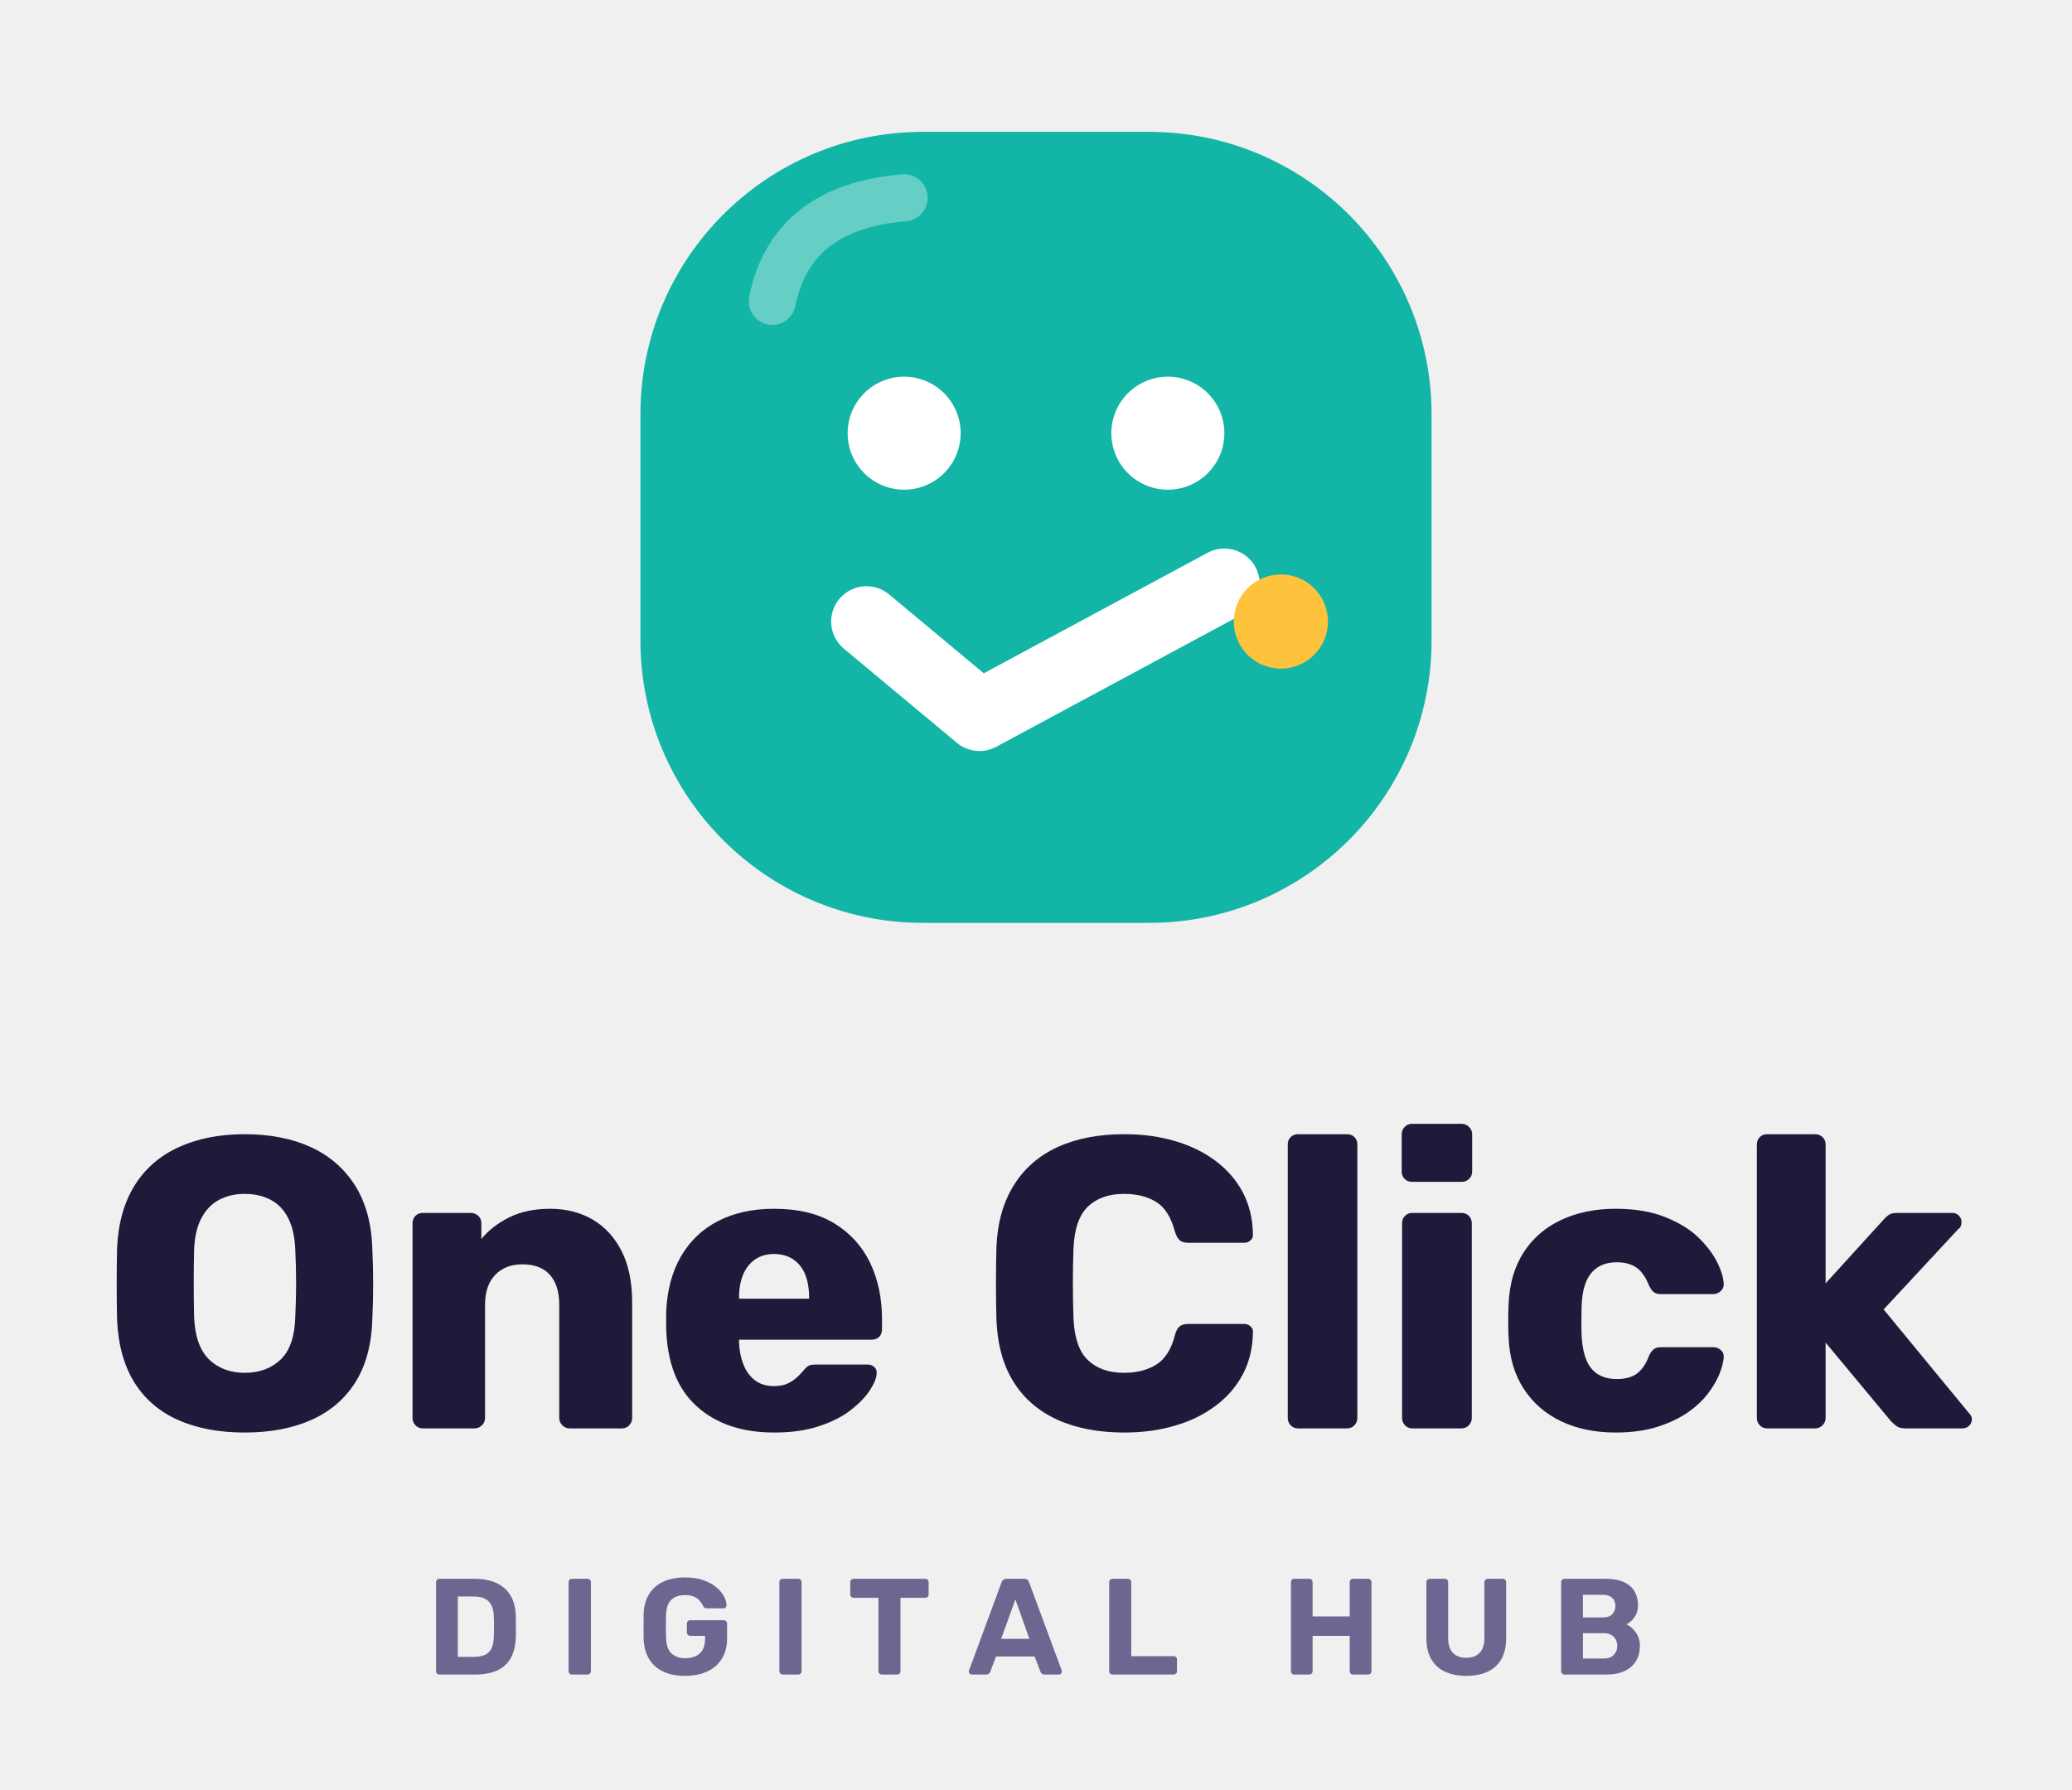
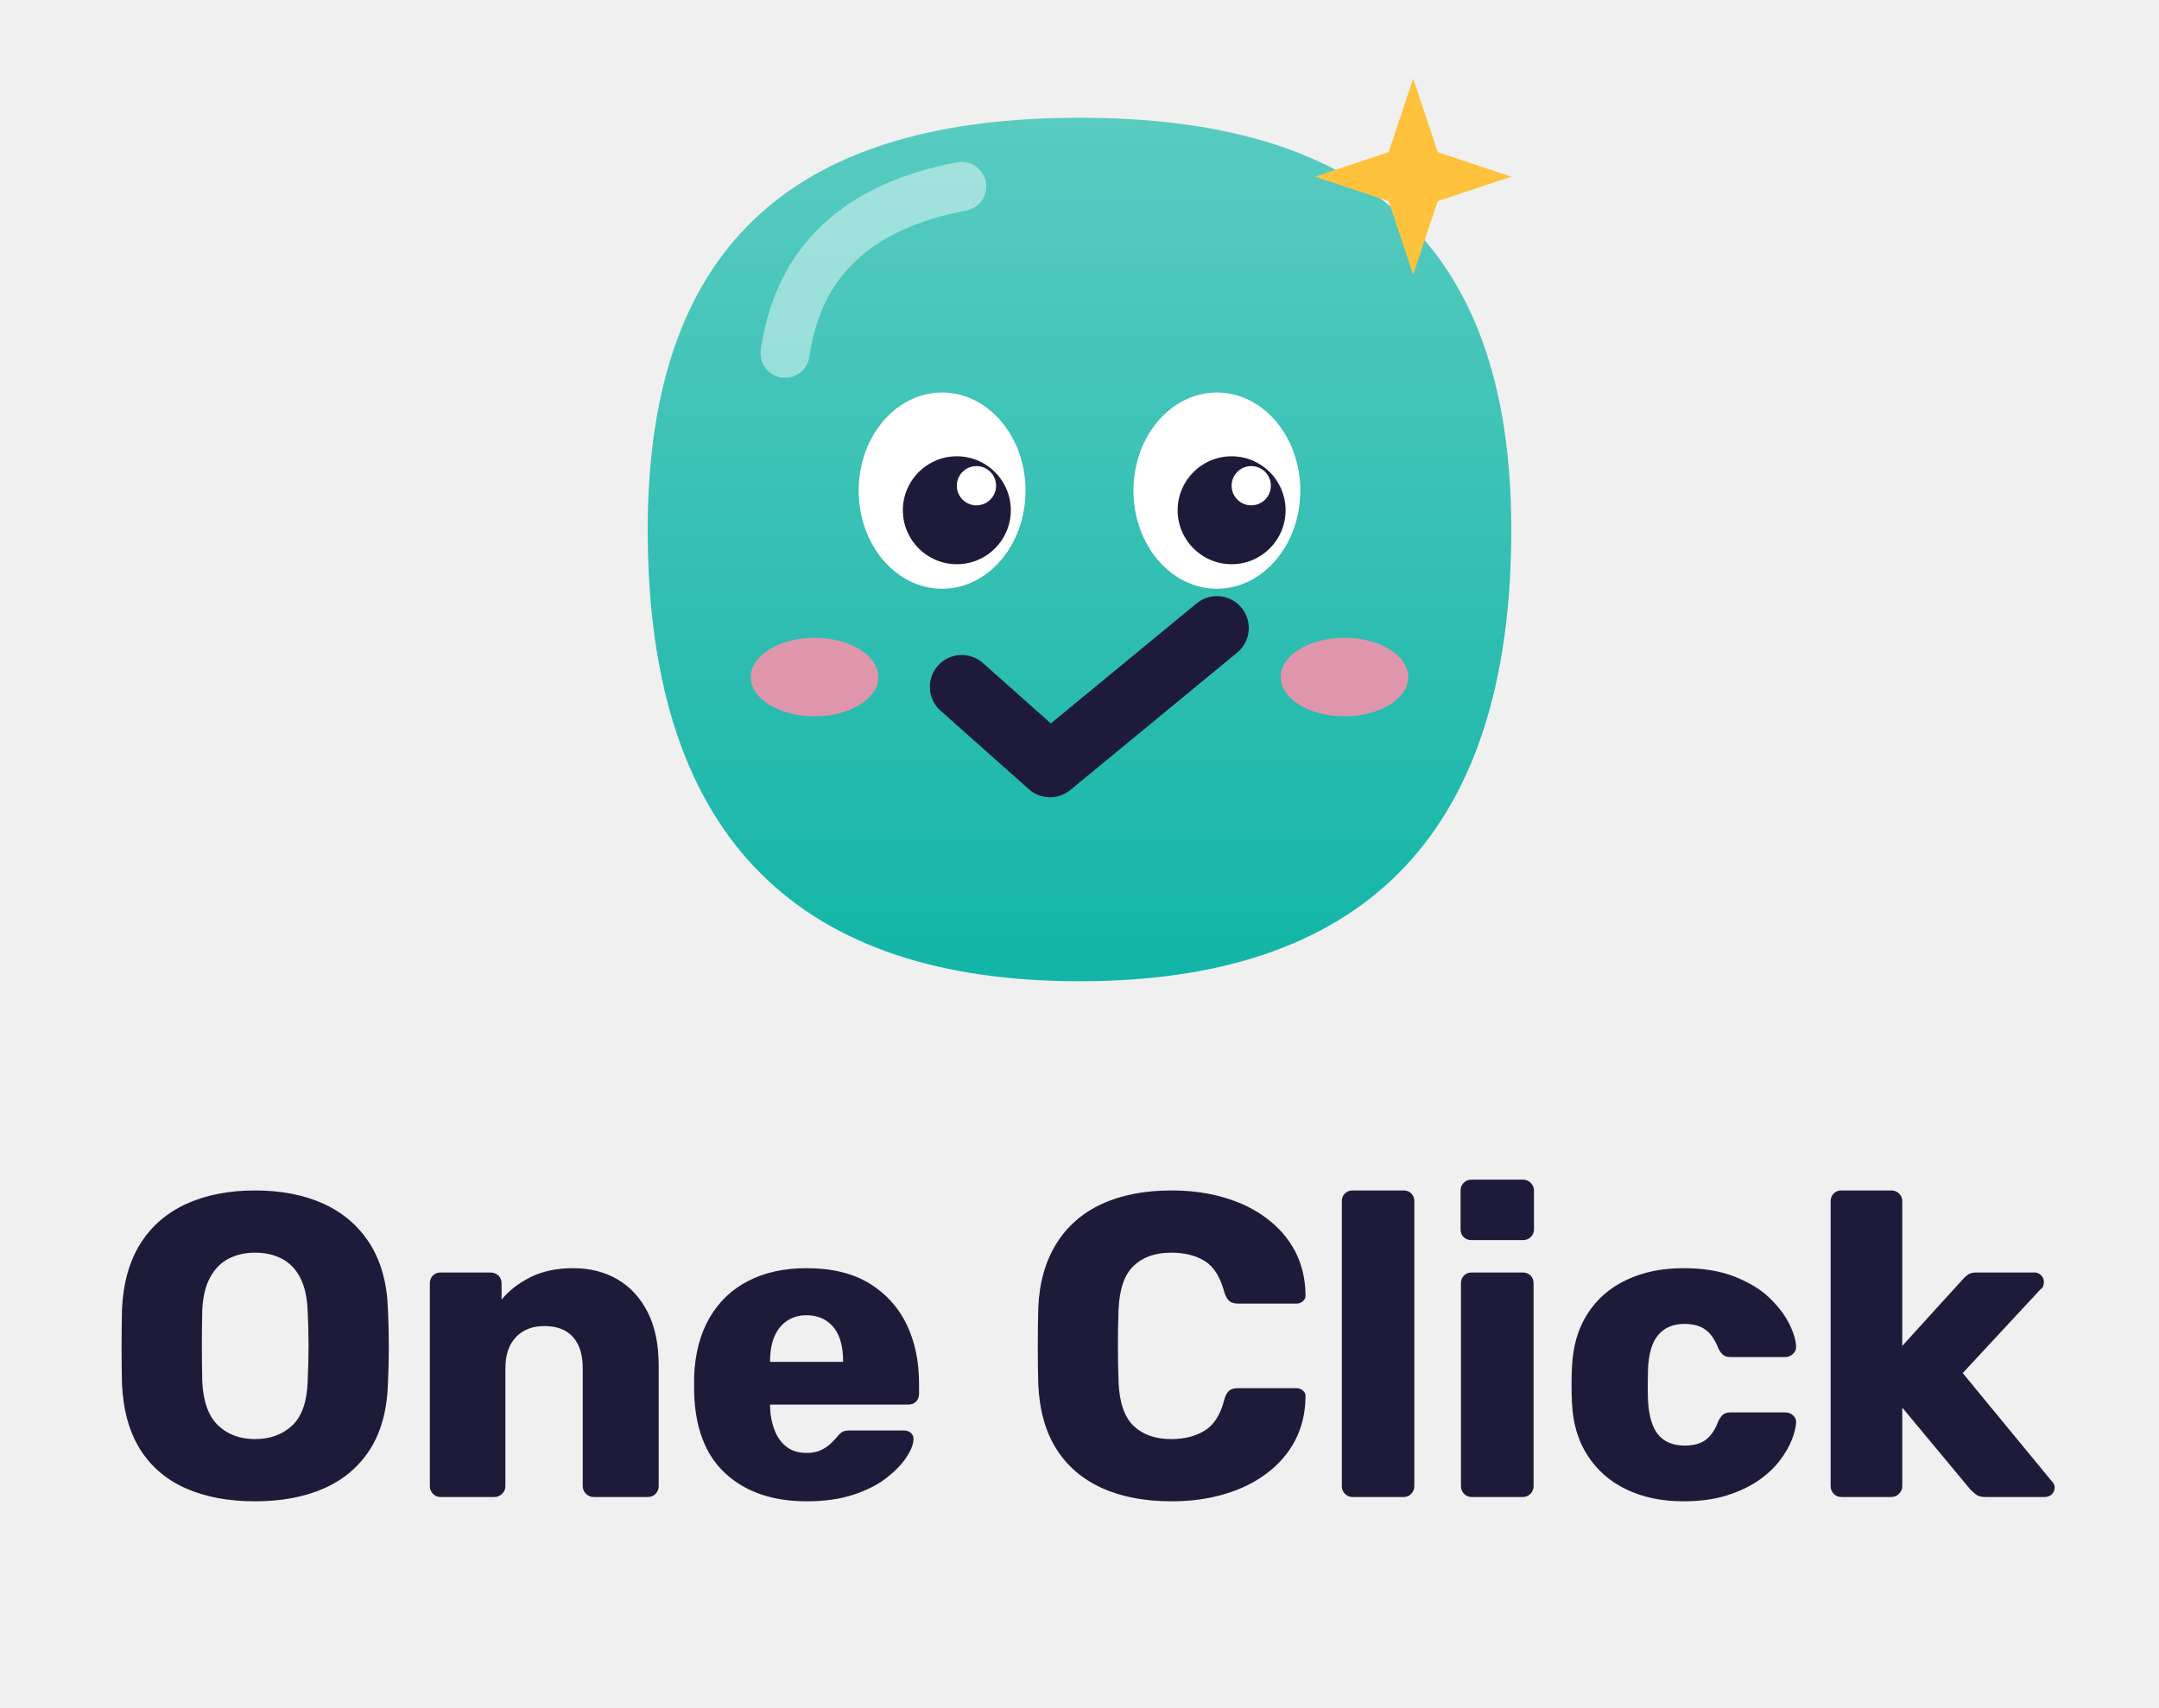
- <svg xmlns="http://www.w3.org/2000/svg" viewBox="0 0 220 190" width="220" height="190" role="img" aria-label="One Click Digital Hub">
+ <svg xmlns="http://www.w3.org/2000/svg" viewBox="0 0 220 174" width="220" height="174" role="img" aria-label="One Click">
  <g transform="translate(60 6)">
-     <rect x="8" y="8" width="84" height="84" rx="30" fill="#12B5A6" />
-     <path d="M22 26 Q24 16 36 15" stroke="#fff" stroke-opacity=".35" stroke-width="5" stroke-linecap="round" fill="none" />
-     <circle cx="36" cy="40" r="6" fill="#fff" />
-     <circle cx="64" cy="40" r="6" fill="#fff" />
-     <path d="M32 60 L44 70 L70 56" fill="none" stroke="#fff" stroke-width="7.5" stroke-linecap="round" stroke-linejoin="round" />
-     <circle cx="76" cy="60" r="5" fill="#FFC23D" />
+     <defs>
+       <linearGradient id="g12B5A6" x1="0" y1="0" x2="0" y2="1">
+         <stop offset="0" stop-color="#59cbc1" />
+         <stop offset="1" stop-color="#12B5A6" />
+       </linearGradient>
+     </defs>
+     <path d="M50 6 C78 6 94 18 94 48 C94 80 78 94 50 94 C22 94 6 80 6 48 C6 18 22 6 50 6 Z" fill="url(#g12B5A6)" />
+     <path d="M20 30 Q22 16 38 13" stroke="#fff" stroke-opacity=".45" stroke-width="5" stroke-linecap="round" fill="none" />
+     <ellipse cx="36" cy="44" rx="8.5" ry="10" fill="#fff" />
+     <circle cx="37.5" cy="46" r="5.5" fill="#1E1B3A" />
+     <circle cx="39.5" cy="43.5" r="2" fill="#fff" />
+     <ellipse cx="64" cy="44" rx="8.5" ry="10" fill="#fff" />
+     <circle cx="65.5" cy="46" r="5.5" fill="#1E1B3A" />
+     <circle cx="67.5" cy="43.5" r="2" fill="#fff" />
+     <g fill="#FF8FAB" opacity=".85">
+       <ellipse cx="23" cy="63" rx="6.5" ry="4" />
+       <ellipse cx="77" cy="63" rx="6.5" ry="4" />
+     </g>
+     <path d="M38 64 L47 72 L64 58" fill="none" stroke="#1E1B3A" stroke-width="6.5" stroke-linecap="round" stroke-linejoin="round" />
+     <path d="M84 2 L86.5 9.5 L94 12 L86.5 14.5 L84 22 L81.5 14.5 L74 12 L81.5 9.5 Z" fill="#FFC23D" />
  </g>
-   <path d="M25.98 152.12L25.98 152.12Q21.93 152.12 18.94 150.8Q15.95 149.48 14.28 146.82Q12.61 144.16 12.43 140.15L12.43 140.15Q12.39 138.26 12.39 136.35Q12.39 134.43 12.43 132.54L12.43 132.54Q12.61 128.58 14.3 125.87Q15.99 123.17 19.01 121.8Q22.02 120.44 25.98 120.44L25.98 120.44Q29.99 120.44 32.98 121.8Q35.97 123.17 37.69 125.87Q39.4 128.58 39.53 132.54L39.53 132.54Q39.62 134.43 39.62 136.35Q39.62 138.26 39.53 140.15L39.53 140.15Q39.4 144.16 37.71 146.82Q36.01 149.48 33.02 150.8Q30.03 152.12 25.98 152.12M25.98 145.78L25.98 145.78Q28.31 145.78 29.79 144.38Q31.26 142.97 31.35 139.89L31.35 139.89Q31.44 137.95 31.44 136.24Q31.44 134.52 31.35 132.67L31.35 132.67Q31.26 130.6 30.58 129.31Q29.9 128.01 28.71 127.39Q27.52 126.78 25.98 126.78L25.98 126.78Q24.49 126.78 23.3 127.39Q22.11 128.01 21.41 129.31Q20.7 130.6 20.61 132.67L20.61 132.67Q20.57 134.52 20.57 136.24Q20.57 137.95 20.61 139.89L20.61 139.89Q20.75 142.97 22.22 144.38Q23.69 145.78 25.98 145.78 M50.4 151.68L44.9 151.68Q44.42 151.68 44.11 151.35Q43.8 151.02 43.8 150.58L43.8 150.58L43.8 129.9Q43.8 129.42 44.11 129.11Q44.42 128.8 44.9 128.8L44.9 128.8L49.96 128.8Q50.45 128.8 50.78 129.11Q51.11 129.42 51.11 129.9L51.11 129.9L51.11 131.57Q52.21 130.21 54.05 129.28Q55.9 128.36 58.41 128.36L58.41 128.36Q60.96 128.36 62.92 129.5Q64.88 130.65 66 132.85Q67.12 135.05 67.12 138.3L67.12 138.3L67.12 150.58Q67.12 151.02 66.81 151.35Q66.51 151.68 66.02 151.68L66.02 151.68L60.48 151.68Q60.04 151.68 59.71 151.35Q59.38 151.02 59.38 150.58L59.38 150.58L59.38 138.57Q59.38 136.5 58.39 135.38Q57.4 134.26 55.46 134.26L55.46 134.26Q53.66 134.26 52.58 135.38Q51.5 136.5 51.5 138.57L51.5 138.57L51.5 150.58Q51.5 151.02 51.17 151.35Q50.84 151.68 50.4 151.68L50.4 151.68 M82.21 152.12L82.21 152.12Q77.02 152.12 73.94 149.3Q70.86 146.49 70.73 140.94L70.73 140.94L70.73 139.4Q70.86 135.93 72.29 133.44Q73.72 130.96 76.25 129.66Q78.78 128.36 82.17 128.36L82.17 128.36Q86.04 128.36 88.57 129.9Q91.1 131.44 92.38 134.08Q93.65 136.72 93.65 140.11L93.65 140.11L93.65 141.16Q93.65 141.65 93.35 141.96Q93.04 142.26 92.55 142.26L92.55 142.26L78.47 142.26L78.47 142.57Q78.52 143.85 78.94 144.9Q79.35 145.96 80.17 146.58Q80.98 147.19 82.17 147.19L82.17 147.19Q83.05 147.19 83.64 146.91Q84.24 146.62 84.63 146.25Q85.03 145.87 85.25 145.61L85.25 145.61Q85.65 145.12 85.89 145.01Q86.13 144.9 86.66 144.9L86.66 144.9L92.11 144.9Q92.55 144.9 92.84 145.17Q93.13 145.43 93.08 145.87L93.08 145.87Q93.04 146.62 92.33 147.68Q91.63 148.73 90.29 149.77Q88.95 150.8 86.92 151.46Q84.9 152.12 82.21 152.12M78.47 137.82L78.47 137.91L85.91 137.91L85.91 137.82Q85.91 136.37 85.49 135.33Q85.07 134.3 84.22 133.73Q83.36 133.16 82.17 133.16L82.17 133.16Q81.03 133.16 80.19 133.73Q79.35 134.3 78.91 135.33Q78.47 136.37 78.47 137.82L78.47 137.82  M119.39 152.12L119.39 152.12Q115.26 152.12 112.27 150.76Q109.27 149.39 107.62 146.75Q105.97 144.11 105.8 140.2L105.8 140.2Q105.75 138.39 105.75 136.32Q105.75 134.26 105.8 132.36L105.8 132.36Q105.97 128.54 107.65 125.85Q109.32 123.17 112.31 121.8Q115.3 120.44 119.39 120.44L119.39 120.44Q122.3 120.44 124.76 121.17Q127.23 121.89 129.07 123.28Q130.92 124.66 131.96 126.62Q132.99 128.58 133.03 131.04L133.03 131.04Q133.08 131.44 132.79 131.7Q132.51 131.97 132.11 131.97L132.11 131.97L126.17 131.97Q125.6 131.97 125.29 131.73Q124.98 131.48 124.76 130.82L124.76 130.82Q124.15 128.49 122.76 127.63Q121.37 126.78 119.35 126.78L119.35 126.78Q116.93 126.78 115.52 128.12Q114.11 129.46 113.98 132.58L113.98 132.58Q113.85 136.19 113.98 139.98L113.98 139.98Q114.11 143.1 115.52 144.44Q116.93 145.78 119.35 145.78L119.35 145.78Q121.37 145.78 122.78 144.9Q124.19 144.02 124.76 141.74L124.76 141.74Q124.94 141.08 125.27 140.83Q125.6 140.59 126.17 140.59L126.17 140.59L132.11 140.59Q132.51 140.59 132.79 140.86Q133.08 141.12 133.03 141.52L133.03 141.52Q132.99 143.98 131.96 145.94Q130.92 147.9 129.07 149.28Q127.23 150.67 124.76 151.39Q122.3 152.12 119.39 152.12 M143.02 151.68L137.83 151.68Q137.35 151.68 137.04 151.35Q136.73 151.02 136.73 150.58L136.73 150.58L136.73 121.54Q136.73 121.06 137.04 120.75Q137.35 120.44 137.83 120.44L137.83 120.44L143.02 120.44Q143.51 120.44 143.81 120.75Q144.12 121.06 144.12 121.54L144.12 121.54L144.12 150.58Q144.12 151.02 143.81 151.35Q143.51 151.68 143.02 151.68L143.02 151.68 M155.17 151.68L149.97 151.68Q149.49 151.68 149.18 151.35Q148.87 151.02 148.87 150.58L148.87 150.58L148.87 129.9Q148.87 129.42 149.18 129.11Q149.49 128.8 149.97 128.8L149.97 128.8L155.17 128.8Q155.65 128.8 155.96 129.11Q156.27 129.42 156.27 129.9L156.27 129.9L156.27 150.58Q156.27 151.02 155.96 151.35Q155.65 151.68 155.17 151.68L155.17 151.68M155.21 125.5L149.93 125.5Q149.45 125.5 149.14 125.19Q148.83 124.88 148.83 124.4L148.83 124.4L148.83 120.44Q148.83 120 149.14 119.67Q149.45 119.34 149.93 119.34L149.93 119.34L155.21 119.34Q155.65 119.34 155.98 119.67Q156.31 120 156.31 120.44L156.31 120.44L156.31 124.4Q156.31 124.88 155.98 125.19Q155.65 125.5 155.21 125.5L155.21 125.5 M171.53 152.12L171.53 152.12Q168.28 152.12 165.77 150.93Q163.26 149.74 161.79 147.48Q160.31 145.21 160.18 142.04L160.18 142.04Q160.14 141.34 160.14 140.26Q160.14 139.18 160.18 138.48L160.18 138.48Q160.31 135.27 161.77 133Q163.22 130.74 165.75 129.55Q168.28 128.36 171.53 128.36L171.53 128.36Q174.57 128.36 176.75 129.22Q178.93 130.08 180.27 131.35Q181.61 132.63 182.29 133.97Q182.97 135.31 183.02 136.32L183.02 136.32Q183.06 136.76 182.71 137.09Q182.36 137.42 181.92 137.42L181.92 137.42L176.33 137.42Q175.85 137.42 175.58 137.2Q175.32 136.98 175.1 136.54L175.1 136.54Q174.57 135.18 173.76 134.61Q172.94 134.04 171.67 134.04L171.67 134.04Q169.91 134.04 168.96 135.18Q168.01 136.32 167.93 138.7L167.93 138.7Q167.88 140.46 167.93 141.82L167.93 141.82Q168.06 144.24 168.98 145.34Q169.91 146.44 171.67 146.44L171.67 146.44Q173.03 146.44 173.82 145.85Q174.61 145.26 175.1 143.94L175.1 143.94Q175.32 143.5 175.58 143.28Q175.85 143.06 176.33 143.06L176.33 143.06L181.92 143.06Q182.36 143.06 182.71 143.36Q183.06 143.67 183.02 144.16L183.02 144.16Q182.97 144.86 182.58 145.87Q182.18 146.88 181.35 147.98Q180.51 149.08 179.17 150.01Q177.83 150.93 175.93 151.53Q174.04 152.12 171.53 152.12 M192.74 151.68L187.64 151.68Q187.15 151.68 186.85 151.35Q186.54 151.02 186.54 150.58L186.54 150.58L186.54 121.54Q186.54 121.06 186.85 120.75Q187.15 120.44 187.64 120.44L187.64 120.44L192.74 120.44Q193.18 120.44 193.51 120.75Q193.84 121.06 193.84 121.54L193.84 121.54L193.84 136.28L199.96 129.55Q200.22 129.24 200.53 129.02Q200.84 128.8 201.41 128.8L201.41 128.8L207.31 128.8Q207.7 128.8 207.99 129.09Q208.27 129.37 208.27 129.77L208.27 129.77Q208.27 129.94 208.21 130.16Q208.14 130.38 207.92 130.52L207.92 130.52L200 139.05L209.02 150.01Q209.37 150.36 209.37 150.67L209.37 150.67Q209.37 151.11 209.09 151.39Q208.8 151.68 208.36 151.68L208.36 151.68L202.33 151.68Q201.67 151.68 201.37 151.44Q201.06 151.2 200.79 150.93L200.79 150.93L193.84 142.57L193.84 150.58Q193.84 151.02 193.51 151.35Q193.18 151.68 192.74 151.68L192.74 151.68" fill="#1E1B3A" />
-   <path d="M50.38 177.82L46.66 177.82Q46.5 177.82 46.4 177.71Q46.3 177.61 46.3 177.45L46.3 177.45L46.3 168.01Q46.3 167.86 46.4 167.75Q46.5 167.65 46.66 167.65L46.66 167.65L50.31 167.65Q51.76 167.65 52.73 168.11Q53.71 168.57 54.22 169.45Q54.74 170.32 54.77 171.62L54.77 171.62Q54.78 172.25 54.78 172.73Q54.78 173.21 54.77 173.84L54.77 173.84Q54.72 175.19 54.23 176.07Q53.73 176.96 52.78 177.39Q51.82 177.82 50.38 177.82L50.38 177.82M48.61 169.53L48.61 175.94L50.31 175.94Q51.03 175.94 51.5 175.73Q51.96 175.51 52.19 175.04Q52.41 174.56 52.43 173.81L52.43 173.81Q52.44 173.39 52.45 173.05Q52.46 172.72 52.45 172.39Q52.44 172.05 52.43 171.65L52.43 171.65Q52.4 170.56 51.87 170.04Q51.34 169.53 50.24 169.53L50.24 169.53L48.61 169.53 M62.37 177.82L60.73 177.82Q60.57 177.82 60.47 177.71Q60.37 177.61 60.37 177.45L60.37 177.45L60.37 168.01Q60.37 167.86 60.47 167.75Q60.57 167.65 60.73 167.65L60.73 167.65L62.37 167.65Q62.53 167.65 62.64 167.75Q62.74 167.86 62.74 168.01L62.74 168.01L62.74 177.45Q62.74 177.61 62.64 177.71Q62.53 177.82 62.37 177.82L62.37 177.82 M72.74 177.96L72.74 177.96Q71.38 177.96 70.41 177.5Q69.45 177.05 68.92 176.17Q68.39 175.29 68.34 174.04L68.34 174.04Q68.33 173.42 68.33 172.7Q68.33 171.99 68.34 171.35L68.34 171.35Q68.39 170.13 68.92 169.28Q69.45 168.42 70.43 167.96Q71.41 167.51 72.74 167.51L72.74 167.51Q73.82 167.51 74.63 167.78Q75.44 168.06 75.99 168.5Q76.55 168.94 76.84 169.47Q77.13 169.99 77.14 170.47L77.14 170.47Q77.14 170.6 77.05 170.69Q76.97 170.79 76.82 170.79L76.82 170.79L75.02 170.79Q74.88 170.79 74.8 170.73Q74.72 170.67 74.66 170.56L74.66 170.56Q74.56 170.29 74.33 170.03Q74.11 169.76 73.73 169.57Q73.35 169.38 72.74 169.38L72.74 169.38Q71.83 169.38 71.3 169.86Q70.77 170.34 70.72 171.43L70.72 171.43Q70.68 172.68 70.72 173.97L70.72 173.97Q70.77 175.1 71.31 175.59Q71.86 176.09 72.77 176.09L72.77 176.09Q73.37 176.09 73.84 175.88Q74.31 175.67 74.59 175.22Q74.86 174.77 74.86 174.07L74.86 174.07L74.86 173.71L73.28 173.71Q73.13 173.71 73.03 173.6Q72.93 173.49 72.93 173.34L72.93 173.34L72.93 172.41Q72.93 172.25 73.03 172.15Q73.13 172.05 73.28 172.05L73.28 172.05L76.84 172.05Q77 172.05 77.1 172.15Q77.2 172.25 77.2 172.41L77.2 172.41L77.2 174Q77.2 175.25 76.65 176.13Q76.11 177.02 75.1 177.49Q74.09 177.96 72.74 177.96 M84.75 177.82L83.11 177.82Q82.95 177.82 82.85 177.71Q82.75 177.61 82.75 177.45L82.75 177.45L82.75 168.01Q82.75 167.86 82.85 167.75Q82.95 167.65 83.11 167.65L83.11 167.65L84.75 167.65Q84.91 167.65 85.01 167.75Q85.11 167.86 85.11 168.01L85.11 168.01L85.11 177.45Q85.11 177.61 85.01 177.71Q84.91 177.82 84.75 177.82L84.75 177.82 M95.25 177.82L93.64 177.82Q93.48 177.82 93.37 177.71Q93.27 177.61 93.27 177.45L93.27 177.45L93.27 169.67L90.63 169.67Q90.49 169.67 90.38 169.57Q90.28 169.47 90.28 169.32L90.28 169.32L90.28 168.01Q90.28 167.86 90.38 167.75Q90.49 167.65 90.63 167.65L90.63 167.65L98.24 167.65Q98.4 167.65 98.5 167.75Q98.6 167.86 98.6 168.01L98.6 168.01L98.6 169.32Q98.6 169.47 98.5 169.57Q98.4 169.67 98.24 169.67L98.24 169.67L95.61 169.67L95.61 177.45Q95.61 177.61 95.51 177.71Q95.41 177.82 95.25 177.82L95.25 177.82 M104.69 177.82L103.18 177.82Q103.04 177.82 102.96 177.72Q102.87 177.63 102.87 177.51L102.87 177.51Q102.87 177.44 102.89 177.38L102.89 177.38L106.34 168.04Q106.38 167.88 106.52 167.77Q106.65 167.65 106.88 167.65L106.88 167.65L108.74 167.65Q108.97 167.65 109.1 167.77Q109.23 167.88 109.27 168.04L109.27 168.04L112.73 177.38Q112.74 177.44 112.74 177.51L112.74 177.51Q112.74 177.63 112.66 177.72Q112.57 177.82 112.44 177.82L112.44 177.82L110.93 177.82Q110.71 177.82 110.61 177.71Q110.51 177.61 110.48 177.53L110.48 177.53L109.85 175.9L105.76 175.9L105.14 177.53Q105.11 177.61 105.01 177.71Q104.9 177.82 104.69 177.82L104.69 177.82M107.81 169.84L106.3 174.03L109.3 174.03L107.81 169.84 M124.61 177.82L118.13 177.82Q117.97 177.82 117.87 177.71Q117.77 177.61 117.77 177.45L117.77 177.45L117.77 168.01Q117.77 167.86 117.87 167.75Q117.97 167.65 118.13 167.65L118.13 167.65L119.74 167.65Q119.9 167.65 120 167.75Q120.11 167.86 120.11 168.01L120.11 168.01L120.11 175.87L124.61 175.87Q124.77 175.87 124.87 175.97Q124.97 176.07 124.97 176.23L124.97 176.23L124.97 177.45Q124.97 177.61 124.87 177.71Q124.77 177.82 124.61 177.82L124.61 177.82  M139.01 177.82L137.43 177.82Q137.27 177.82 137.17 177.71Q137.07 177.61 137.07 177.45L137.07 177.45L137.07 168.01Q137.07 167.86 137.17 167.75Q137.27 167.65 137.43 167.65L137.43 167.65L139.01 167.65Q139.17 167.65 139.27 167.75Q139.37 167.86 139.37 168.01L139.37 168.01L139.37 171.65L143.31 171.65L143.31 168.01Q143.31 167.86 143.41 167.75Q143.51 167.65 143.67 167.65L143.67 167.65L145.25 167.65Q145.41 167.65 145.52 167.75Q145.62 167.86 145.62 168.01L145.62 168.01L145.62 177.45Q145.62 177.61 145.52 177.71Q145.41 177.82 145.25 177.82L145.25 177.82L143.67 177.82Q143.51 177.82 143.41 177.71Q143.31 177.61 143.31 177.45L143.31 177.45L143.31 173.71L139.37 173.71L139.37 177.45Q139.37 177.61 139.27 177.71Q139.17 177.82 139.01 177.82L139.01 177.82 M155.69 177.96L155.69 177.96Q154.42 177.96 153.46 177.53Q152.5 177.1 151.98 176.21Q151.45 175.32 151.45 173.94L151.45 173.94L151.45 168.01Q151.45 167.86 151.56 167.75Q151.66 167.65 151.82 167.65L151.82 167.65L153.4 167.65Q153.56 167.65 153.66 167.75Q153.76 167.86 153.76 168.01L153.76 168.01L153.76 173.92Q153.76 175 154.27 175.52Q154.78 176.04 155.69 176.04L155.69 176.04Q156.59 176.04 157.1 175.52Q157.61 175 157.61 173.92L157.61 173.92L157.61 168.01Q157.61 167.86 157.72 167.75Q157.83 167.65 157.97 167.65L157.97 167.65L159.57 167.65Q159.72 167.65 159.82 167.75Q159.92 167.86 159.92 168.01L159.92 168.01L159.92 173.94Q159.92 175.32 159.4 176.21Q158.87 177.1 157.93 177.53Q156.99 177.96 155.69 177.96 M170.56 177.82L166.12 177.82Q165.96 177.82 165.86 177.71Q165.76 177.61 165.76 177.45L165.76 177.45L165.76 168.01Q165.76 167.86 165.86 167.75Q165.96 167.65 166.12 167.65L166.12 167.65L170.43 167.65Q171.64 167.65 172.41 168Q173.18 168.35 173.55 168.99Q173.92 169.63 173.92 170.48L173.92 170.48Q173.92 171.02 173.72 171.43Q173.52 171.83 173.24 172.1Q172.96 172.36 172.7 172.49L172.7 172.49Q173.26 172.75 173.69 173.35Q174.12 173.95 174.12 174.78L174.12 174.78Q174.12 175.7 173.71 176.38Q173.31 177.06 172.51 177.44Q171.71 177.82 170.56 177.82L170.56 177.82M168.07 173.43L168.07 176.12L170.29 176.12Q171 176.12 171.36 175.72Q171.72 175.32 171.72 174.77L171.72 174.77Q171.72 174.2 171.35 173.82Q170.98 173.43 170.29 173.43L170.29 173.43L168.07 173.43M168.07 169.35L168.07 171.76L170.16 171.76Q170.84 171.76 171.18 171.42Q171.52 171.08 171.52 170.54L171.52 170.54Q171.52 170 171.18 169.68Q170.84 169.35 170.16 169.35L170.16 169.35L168.07 169.35" fill="#6C6790" />
+   <path d="M25.98 153L25.98 153Q21.93 153 18.94 151.68Q15.95 150.36 14.28 147.7Q12.61 145.04 12.43 141.03L12.43 141.03Q12.39 139.14 12.39 137.23Q12.39 135.31 12.43 133.42L12.43 133.42Q12.61 129.46 14.3 126.75Q15.99 124.05 19.01 122.68Q22.02 121.32 25.98 121.32L25.98 121.32Q29.99 121.32 32.98 122.68Q35.97 124.05 37.69 126.75Q39.4 129.46 39.53 133.42L39.53 133.42Q39.62 135.31 39.62 137.23Q39.62 139.14 39.53 141.03L39.53 141.03Q39.4 145.04 37.71 147.7Q36.01 150.36 33.02 151.68Q30.03 153 25.98 153M25.98 146.66L25.98 146.66Q28.31 146.66 29.79 145.26Q31.26 143.85 31.35 140.77L31.35 140.77Q31.44 138.83 31.44 137.12Q31.44 135.4 31.35 133.55L31.35 133.55Q31.26 131.48 30.58 130.19Q29.9 128.89 28.71 128.27Q27.52 127.66 25.98 127.66L25.98 127.66Q24.49 127.66 23.3 128.27Q22.11 128.89 21.41 130.19Q20.7 131.48 20.61 133.55L20.61 133.55Q20.57 135.4 20.57 137.12Q20.57 138.83 20.61 140.77L20.61 140.77Q20.75 143.85 22.22 145.26Q23.69 146.66 25.98 146.66 M50.4 152.56L44.9 152.56Q44.42 152.56 44.11 152.23Q43.8 151.9 43.8 151.46L43.8 151.46L43.8 130.78Q43.8 130.3 44.11 129.99Q44.42 129.68 44.9 129.68L44.9 129.68L49.96 129.68Q50.45 129.68 50.78 129.99Q51.11 130.3 51.11 130.78L51.11 130.78L51.11 132.45Q52.21 131.09 54.05 130.16Q55.9 129.24 58.41 129.24L58.41 129.24Q60.96 129.24 62.92 130.38Q64.88 131.53 66 133.73Q67.12 135.93 67.12 139.18L67.12 139.18L67.12 151.46Q67.12 151.9 66.81 152.23Q66.51 152.56 66.02 152.56L66.02 152.56L60.48 152.56Q60.04 152.56 59.71 152.23Q59.38 151.9 59.38 151.46L59.38 151.46L59.38 139.45Q59.38 137.38 58.39 136.26Q57.4 135.14 55.46 135.14L55.46 135.14Q53.66 135.14 52.58 136.26Q51.5 137.38 51.5 139.45L51.5 139.45L51.5 151.46Q51.5 151.9 51.17 152.23Q50.84 152.56 50.4 152.56L50.4 152.56 M82.21 153L82.21 153Q77.02 153 73.94 150.18Q70.86 147.37 70.73 141.82L70.73 141.82L70.73 140.28Q70.86 136.81 72.29 134.32Q73.72 131.84 76.25 130.54Q78.78 129.24 82.17 129.24L82.17 129.24Q86.04 129.24 88.57 130.78Q91.1 132.32 92.38 134.96Q93.65 137.6 93.65 140.99L93.65 140.99L93.65 142.04Q93.65 142.53 93.35 142.84Q93.04 143.14 92.55 143.14L92.55 143.14L78.47 143.14L78.47 143.45Q78.52 144.73 78.94 145.78Q79.35 146.84 80.17 147.46Q80.98 148.07 82.17 148.07L82.17 148.07Q83.05 148.07 83.64 147.79Q84.24 147.5 84.63 147.13Q85.03 146.75 85.25 146.49L85.25 146.49Q85.65 146 85.89 145.89Q86.13 145.78 86.66 145.78L86.66 145.78L92.11 145.78Q92.55 145.78 92.84 146.05Q93.13 146.31 93.08 146.75L93.08 146.75Q93.04 147.5 92.33 148.56Q91.63 149.61 90.29 150.65Q88.95 151.68 86.92 152.34Q84.9 153 82.21 153M78.47 138.7L78.47 138.79L85.91 138.79L85.91 138.7Q85.91 137.25 85.49 136.21Q85.07 135.18 84.22 134.61Q83.36 134.04 82.17 134.04L82.17 134.04Q81.03 134.04 80.19 134.61Q79.35 135.18 78.91 136.21Q78.47 137.25 78.47 138.7L78.47 138.7  M119.39 153L119.39 153Q115.26 153 112.27 151.64Q109.27 150.27 107.62 147.63Q105.97 144.99 105.8 141.08L105.8 141.08Q105.75 139.27 105.75 137.2Q105.75 135.14 105.8 133.24L105.8 133.24Q105.97 129.42 107.65 126.73Q109.32 124.05 112.31 122.68Q115.3 121.32 119.39 121.32L119.39 121.32Q122.3 121.32 124.76 122.05Q127.23 122.77 129.07 124.16Q130.92 125.54 131.96 127.5Q132.99 129.46 133.03 131.92L133.03 131.92Q133.08 132.32 132.79 132.58Q132.51 132.85 132.11 132.85L132.11 132.85L126.17 132.85Q125.6 132.85 125.29 132.61Q124.98 132.36 124.76 131.7L124.76 131.7Q124.15 129.37 122.76 128.51Q121.37 127.66 119.35 127.66L119.35 127.66Q116.93 127.66 115.52 129Q114.11 130.34 113.98 133.46L113.98 133.46Q113.85 137.07 113.98 140.86L113.98 140.86Q114.11 143.98 115.52 145.32Q116.93 146.66 119.35 146.66L119.35 146.66Q121.37 146.66 122.78 145.78Q124.19 144.9 124.76 142.62L124.76 142.62Q124.94 141.96 125.27 141.71Q125.6 141.47 126.17 141.47L126.17 141.47L132.11 141.47Q132.51 141.47 132.79 141.74Q133.08 142 133.03 142.4L133.03 142.4Q132.99 144.86 131.96 146.82Q130.92 148.78 129.07 150.16Q127.23 151.55 124.76 152.27Q122.3 153 119.39 153 M143.02 152.56L137.83 152.56Q137.35 152.56 137.04 152.23Q136.73 151.9 136.73 151.46L136.73 151.46L136.73 122.42Q136.73 121.94 137.04 121.63Q137.35 121.32 137.83 121.32L137.83 121.32L143.02 121.32Q143.51 121.32 143.81 121.63Q144.12 121.94 144.12 122.42L144.12 122.42L144.12 151.46Q144.12 151.9 143.81 152.23Q143.51 152.56 143.02 152.56L143.02 152.56 M155.17 152.56L149.97 152.56Q149.49 152.56 149.18 152.23Q148.87 151.9 148.87 151.46L148.87 151.46L148.87 130.78Q148.87 130.3 149.18 129.99Q149.49 129.68 149.97 129.68L149.97 129.68L155.17 129.68Q155.65 129.68 155.96 129.99Q156.27 130.3 156.27 130.78L156.27 130.78L156.27 151.46Q156.27 151.9 155.96 152.23Q155.65 152.56 155.17 152.56L155.17 152.56M155.21 126.38L149.93 126.38Q149.45 126.38 149.14 126.07Q148.83 125.76 148.83 125.28L148.83 125.28L148.83 121.32Q148.83 120.88 149.14 120.55Q149.45 120.22 149.93 120.22L149.93 120.22L155.21 120.22Q155.65 120.22 155.98 120.55Q156.31 120.88 156.31 121.32L156.31 121.32L156.31 125.28Q156.31 125.76 155.98 126.07Q155.65 126.38 155.21 126.38L155.21 126.38 M171.53 153L171.53 153Q168.28 153 165.77 151.81Q163.26 150.62 161.79 148.36Q160.31 146.09 160.18 142.92L160.18 142.92Q160.14 142.22 160.14 141.14Q160.14 140.06 160.18 139.36L160.18 139.36Q160.31 136.15 161.77 133.88Q163.22 131.62 165.75 130.43Q168.28 129.24 171.53 129.24L171.53 129.24Q174.57 129.24 176.75 130.1Q178.93 130.96 180.27 132.23Q181.61 133.51 182.29 134.85Q182.97 136.19 183.02 137.2L183.02 137.2Q183.06 137.64 182.71 137.97Q182.36 138.3 181.92 138.3L181.92 138.3L176.33 138.3Q175.85 138.3 175.58 138.08Q175.32 137.86 175.1 137.42L175.1 137.42Q174.57 136.06 173.76 135.49Q172.94 134.92 171.67 134.92L171.67 134.92Q169.91 134.92 168.96 136.06Q168.01 137.2 167.93 139.58L167.93 139.58Q167.88 141.34 167.93 142.7L167.93 142.7Q168.06 145.12 168.98 146.22Q169.91 147.32 171.67 147.32L171.67 147.32Q173.03 147.32 173.82 146.73Q174.61 146.14 175.1 144.82L175.1 144.82Q175.32 144.38 175.58 144.16Q175.85 143.94 176.33 143.94L176.33 143.94L181.92 143.94Q182.36 143.94 182.71 144.24Q183.06 144.55 183.02 145.04L183.02 145.04Q182.97 145.74 182.58 146.75Q182.18 147.76 181.35 148.86Q180.51 149.96 179.17 150.89Q177.83 151.81 175.93 152.41Q174.04 153 171.53 153 M192.74 152.56L187.64 152.56Q187.15 152.56 186.85 152.23Q186.54 151.9 186.54 151.46L186.54 151.46L186.54 122.42Q186.54 121.94 186.85 121.63Q187.15 121.32 187.64 121.32L187.64 121.32L192.74 121.32Q193.18 121.32 193.51 121.63Q193.84 121.94 193.84 122.42L193.84 122.42L193.84 137.16L199.96 130.43Q200.22 130.12 200.53 129.9Q200.84 129.68 201.41 129.68L201.41 129.68L207.31 129.68Q207.7 129.68 207.99 129.97Q208.27 130.25 208.27 130.65L208.27 130.65Q208.27 130.82 208.21 131.04Q208.14 131.26 207.92 131.4L207.92 131.4L200 139.93L209.02 150.89Q209.37 151.24 209.37 151.55L209.37 151.55Q209.37 151.99 209.09 152.27Q208.8 152.56 208.36 152.56L208.36 152.56L202.33 152.56Q201.67 152.56 201.37 152.32Q201.06 152.08 200.79 151.81L200.79 151.81L193.84 143.45L193.84 151.46Q193.84 151.9 193.51 152.23Q193.18 152.56 192.74 152.56L192.74 152.56" fill="#1E1B3A" />
</svg>
